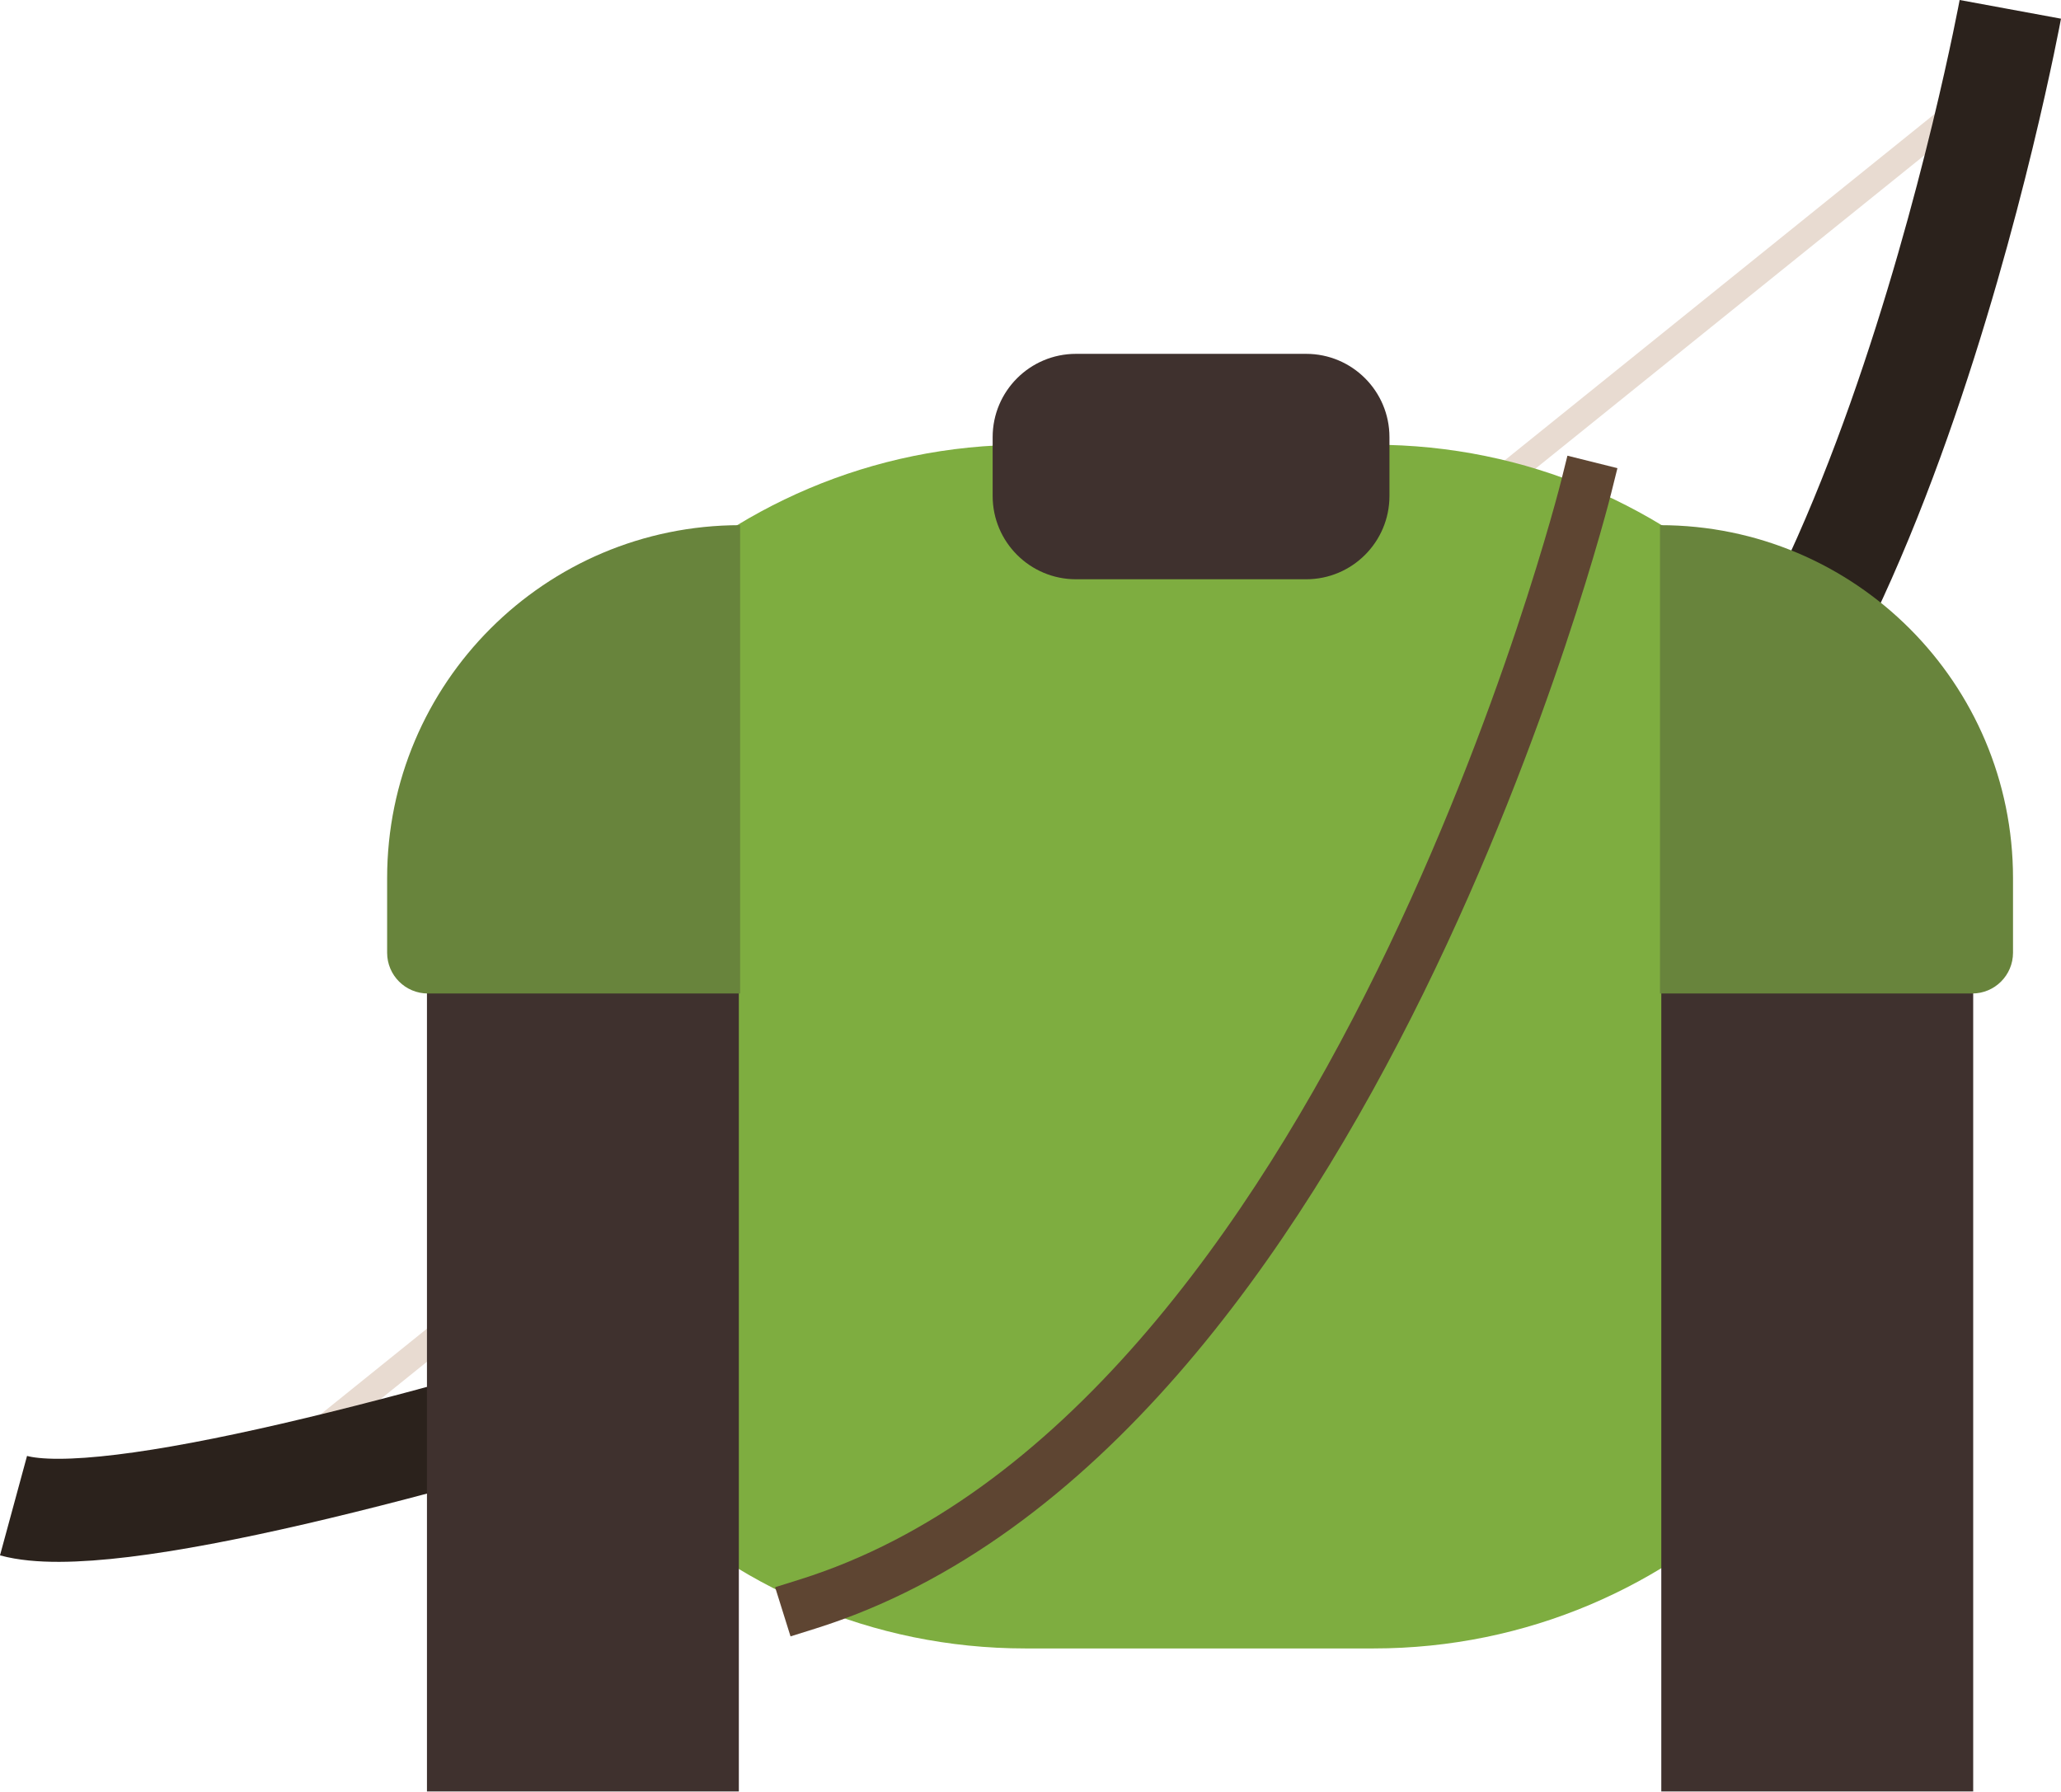
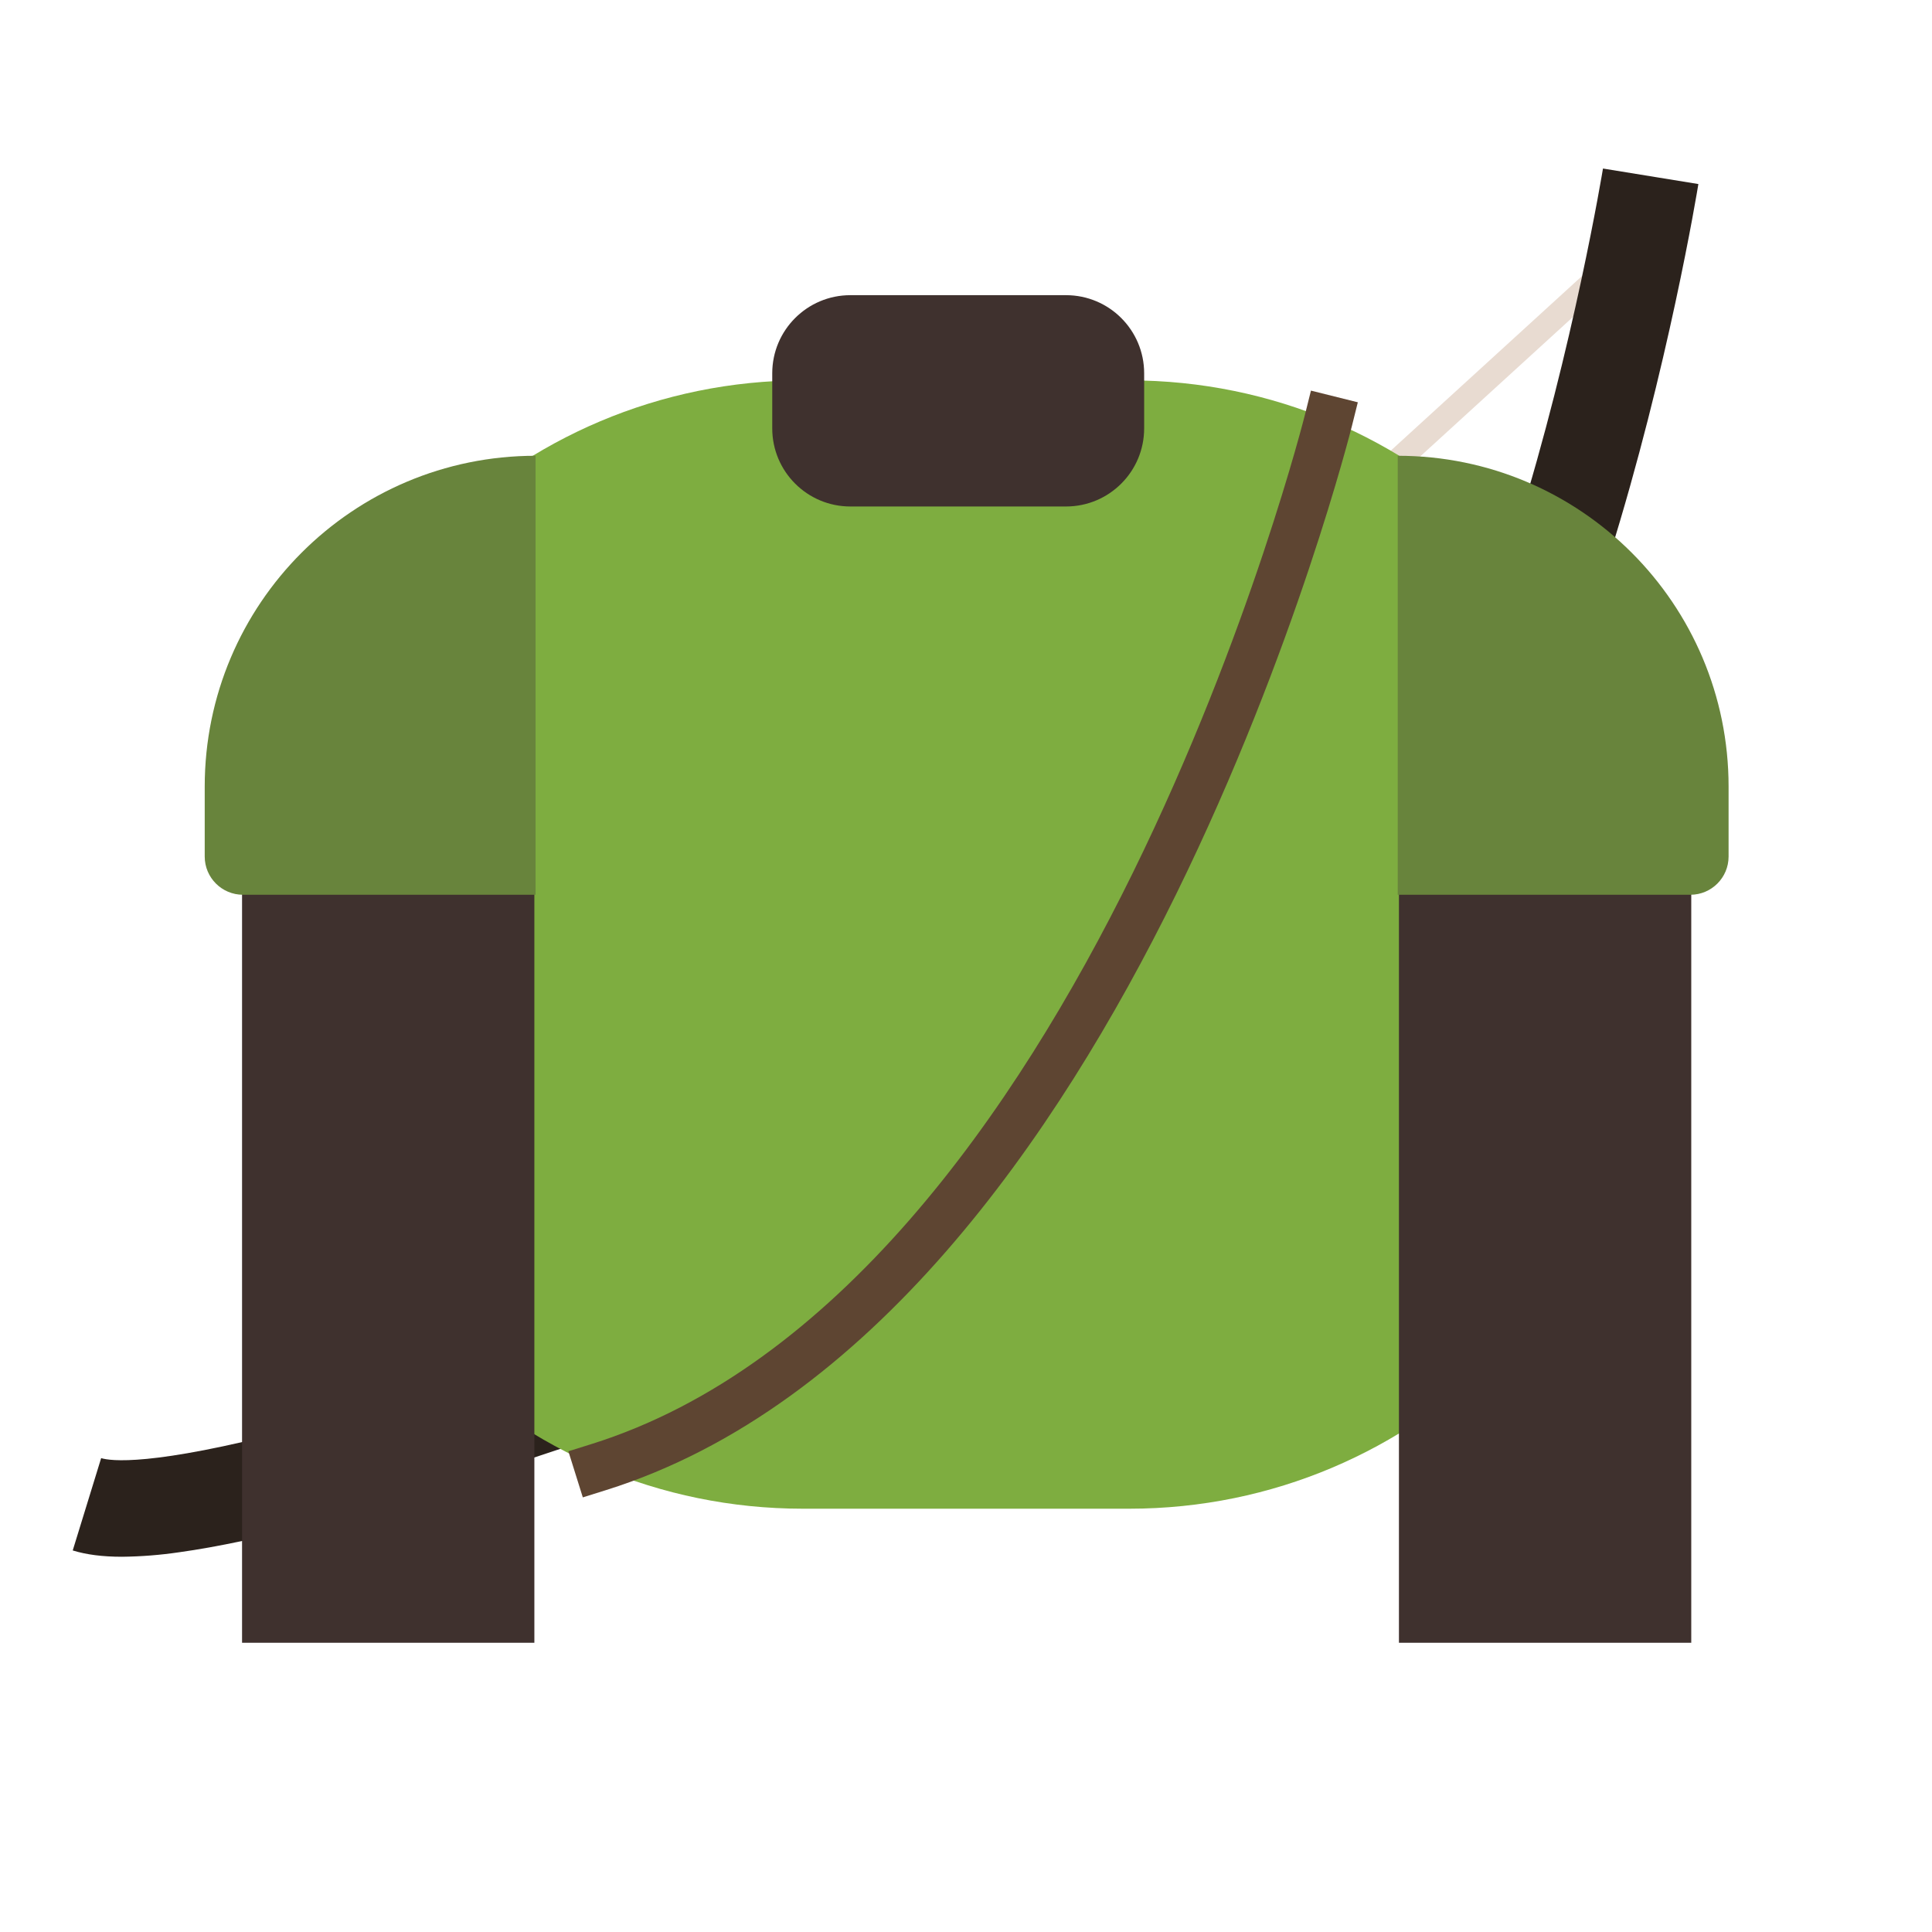
- <svg xmlns="http://www.w3.org/2000/svg" viewBox="0 0 1599.74 1390.69">
+ <svg xmlns="http://www.w3.org/2000/svg" id="Layer_1" data-name="Layer 1" viewBox="0 0 1600 1600">
  <defs>
-     <style>.cls-1,.cls-2,.cls-6{fill:none;stroke-linejoin:round;}.cls-1{stroke:#e8dbd1;stroke-linecap:round;stroke-width:20px;}.cls-2{stroke:#2b221c;stroke-width:80px;}.cls-3{fill:#7ead40;}.cls-4{fill:#3f312e;}.cls-5{fill:#68843c;}.cls-6{stroke:#5e4532;stroke-linecap:square;stroke-width:40px;}</style>
+     <style>.cls-1{fill:#e8dbd1;}.cls-2{fill:#2b221c;}.cls-3{fill:#7ead40;}.cls-4{fill:#3f312e;}.cls-5{fill:#68843c;}.cls-6{fill:none;stroke:#5e4532;stroke-linecap:square;stroke-linejoin:round;stroke-width:40px;}</style>
  </defs>
-   <g id="Layer_2" data-name="Layer 2">
-     <g id="Layer_1-2" data-name="Layer 1">
-       <line class="cls-1" x1="202.11" y1="1148.46" x2="1541.39" y2="69.29" />
-       <path class="cls-2" d="M1560.4,7.25S1445.27,631.64,1213.34,688s-212.77,214.78-212.77,214.78S158.18,1209,10.49,1168.84" />
-       <rect class="cls-3" x="364.49" y="345.25" width="1133" height="934.44" rx="431.37" />
-       <rect class="cls-4" x="770.49" y="274.69" width="308" height="175" rx="64.69" />
-       <path class="cls-4" d="M331.4,411.69H573.49a0,0,0,0,1,0,0v753.48A225.52,225.52,0,0,1,348,1390.69H331.4a0,0,0,0,1,0,0v-979A0,0,0,0,1,331.4,411.69Z" transform="translate(904.89 1802.39) rotate(-180)" />
-       <path class="cls-5" d="M574.49,771.25V407.69h0c-151.33,0-274,122.68-274,274v57.92a31.63,31.63,0,0,0,31.64,31.64Z" />
-       <path class="cls-4" d="M1289.49,411.69h16.57a225.52,225.52,0,0,1,225.52,225.52v753.48a0,0,0,0,1,0,0H1289.49a0,0,0,0,1,0,0v-979A0,0,0,0,1,1289.49,411.69Z" />
-       <path class="cls-5" d="M1288.49,771.25V407.69h0c151.32,0,274,122.68,274,274v57.92a31.64,31.64,0,0,1-31.64,31.64Z" />
-       <path class="cls-6" d="M1231.2,378S1048,1113.28,626.71,1245.26" />
-     </g>
-   </g>
+   <path class="cls-1" d="M232.1,1236.5a10,10,0,0,1-6.74-17.39l1119-1021.76a10,10,0,0,1,13.48,14.77l-1119,1021.76A10,10,0,0,1,232.1,1236.5Z" />
+   <path class="cls-2" d="M101.08,1289.24c-16.14,0-29.54-1.74-40.85-5.22l23.54-76.46c7.39,2.27,40.73,7.29,159.29-23.77,72.62-19,165.21-48.4,275.22-87.33,147.33-52.13,287-107.7,341.57-129.75a223.25,223.25,0,0,1,19.25-71.17c22-48,72.34-111.94,187.31-143.59,33.16-9.13,68.72-45.2,102.85-104.32,30.59-53,59.86-123.84,87-210.53,47-150,71-296.07,71.26-297.53l79,12.85c-1,6.15-25.06,152.38-73.62,307.77-28.9,92.47-60.57,168.88-94.12,227.09-20.79,36.06-42.75,65.82-65.27,88.45-27.06,27.17-55.93,45.12-85.83,53.35-66.77,18.38-111.94,50.84-134.25,96.47-16,32.7-14.52,61.63-14.34,64.29,2.19,17.85-7.92,34.15-24.57,41-1.77.73-179.1,73.65-369.24,140.94-112.17,39.69-207,69.76-281.78,89.36-45.31,11.87-84,20.06-115,24.35A350.32,350.32,0,0,1,101.08,1289.24Z" />
+   <rect class="cls-3" x="233.54" y="315.01" width="1133" height="934.44" rx="431.37" />
+   <rect class="cls-4" x="639.54" y="244.45" width="308" height="175" rx="64.69" />
+   <path class="cls-4" d="M200.46,381.45H442.54a0,0,0,0,1,0,0v753.48A225.52,225.52,0,0,1,217,1360.45H200.46a0,0,0,0,1,0,0v-979A0,0,0,0,1,200.46,381.45Z" transform="translate(643 1741.9) rotate(-180)" />
+   <path class="cls-5" d="M443.54,741V377.45h0c-151.32,0-274,122.67-274,274v57.92A31.65,31.65,0,0,0,201.18,741Z" />
+   <path class="cls-4" d="M1158.54,381.45h16.57A225.52,225.52,0,0,1,1400.63,607v753.48a0,0,0,0,1,0,0H1158.54a0,0,0,0,1,0,0v-979A0,0,0,0,1,1158.54,381.45Z" />
+   <path class="cls-5" d="M1157.54,741V377.45h0c151.33,0,274,122.67,274,274v57.92A31.64,31.64,0,0,1,1399.9,741Z" />
+   <path class="cls-6" d="M1100.25,347.73S917.08,1083,495.77,1215" />
</svg>
